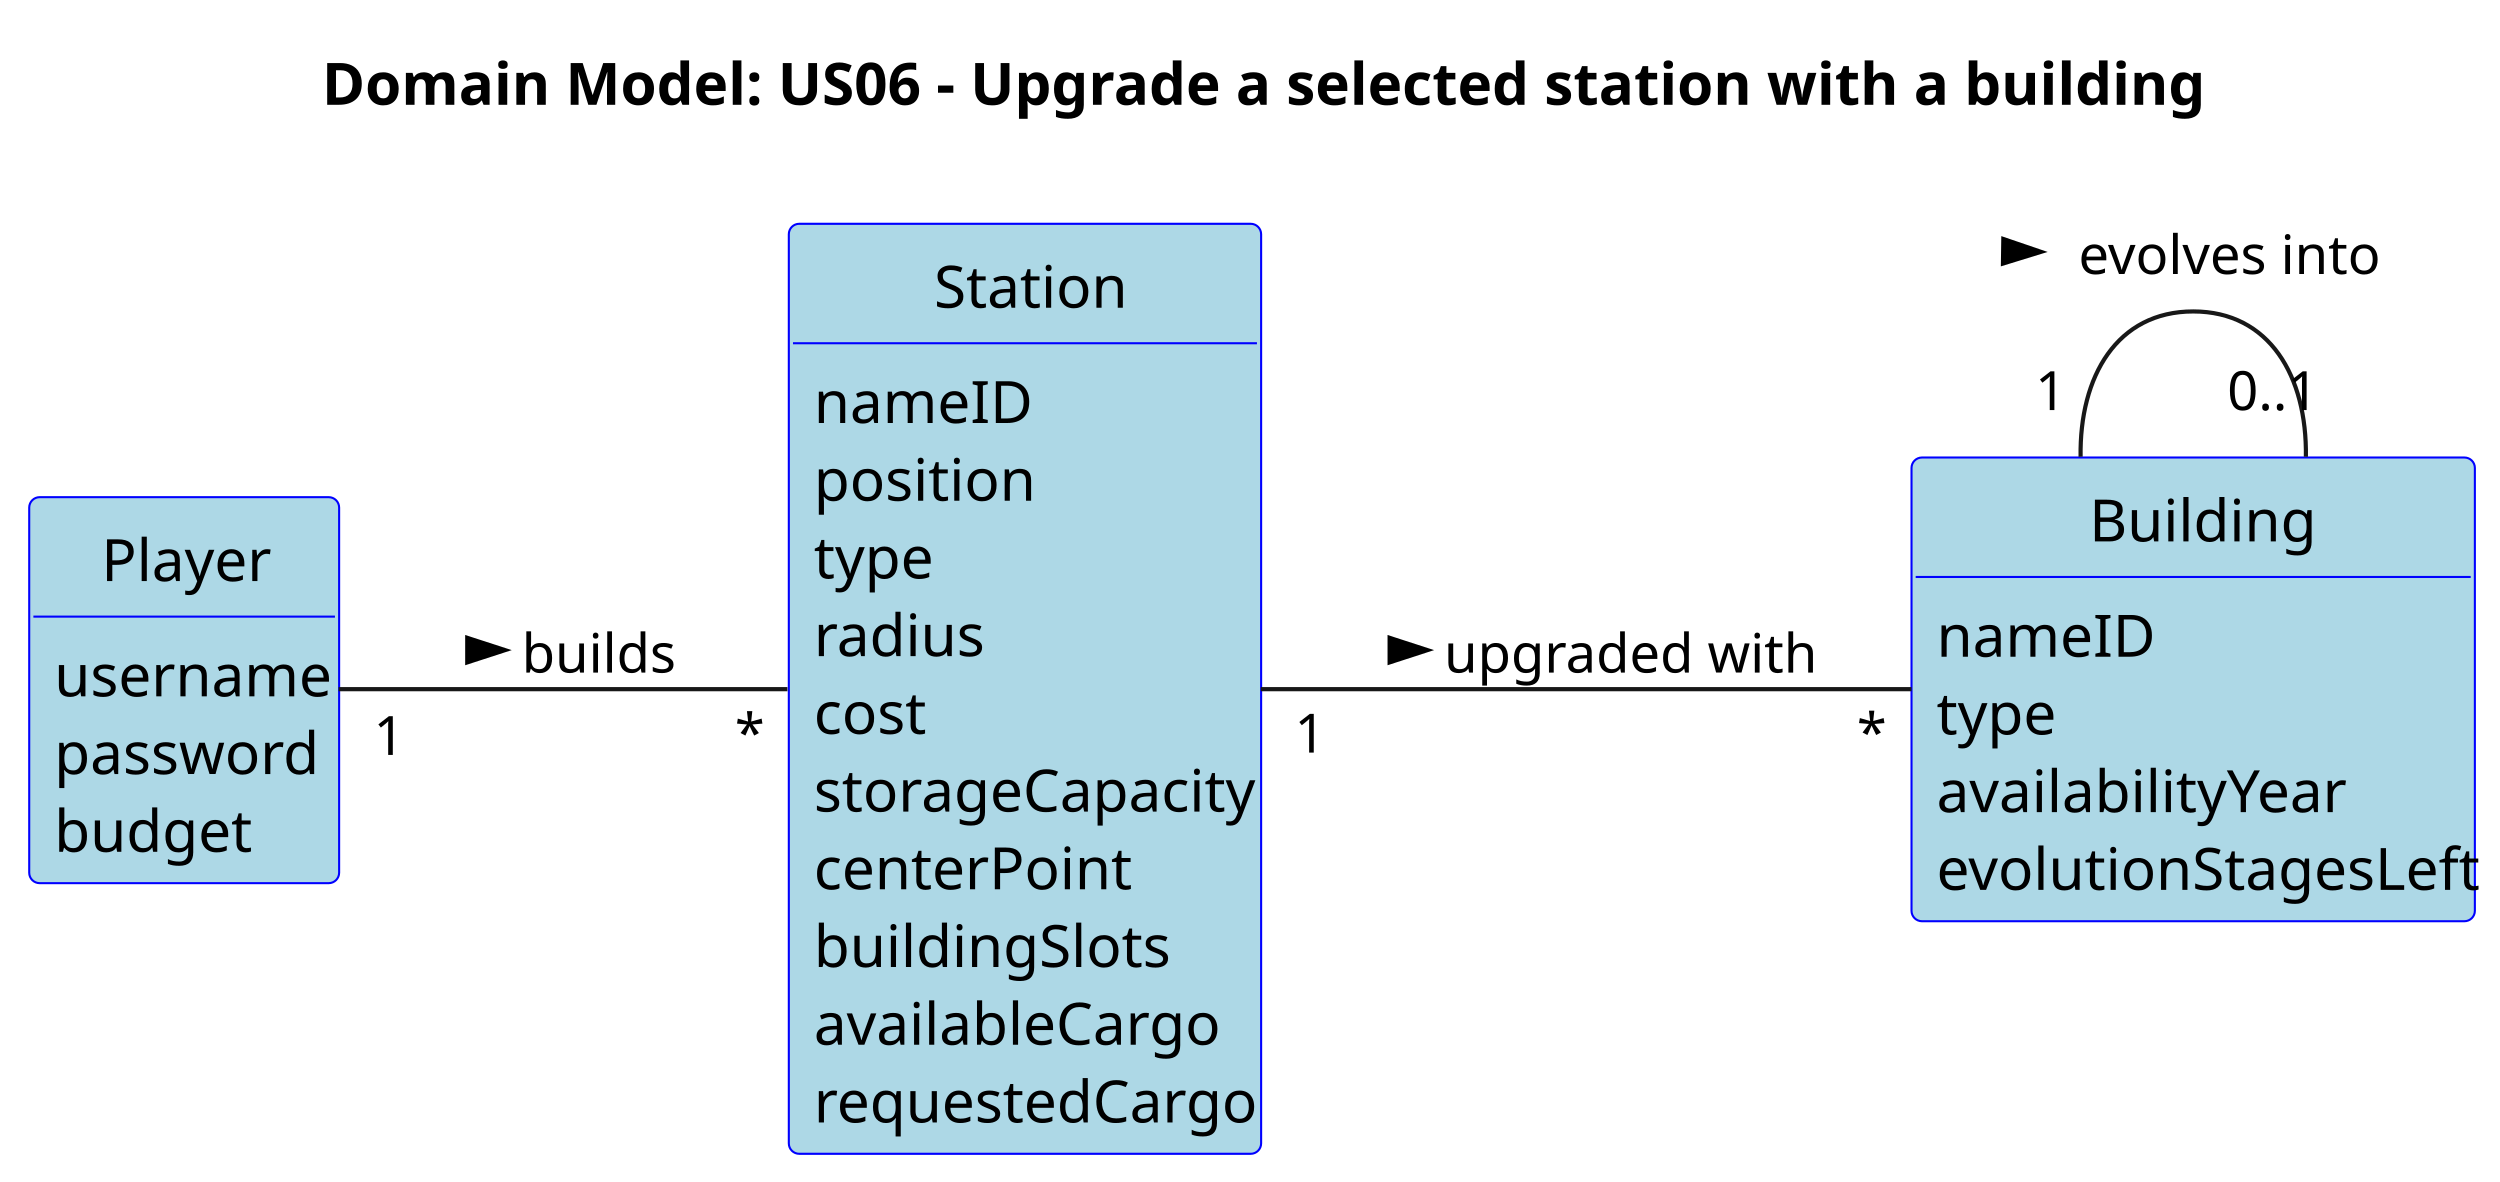
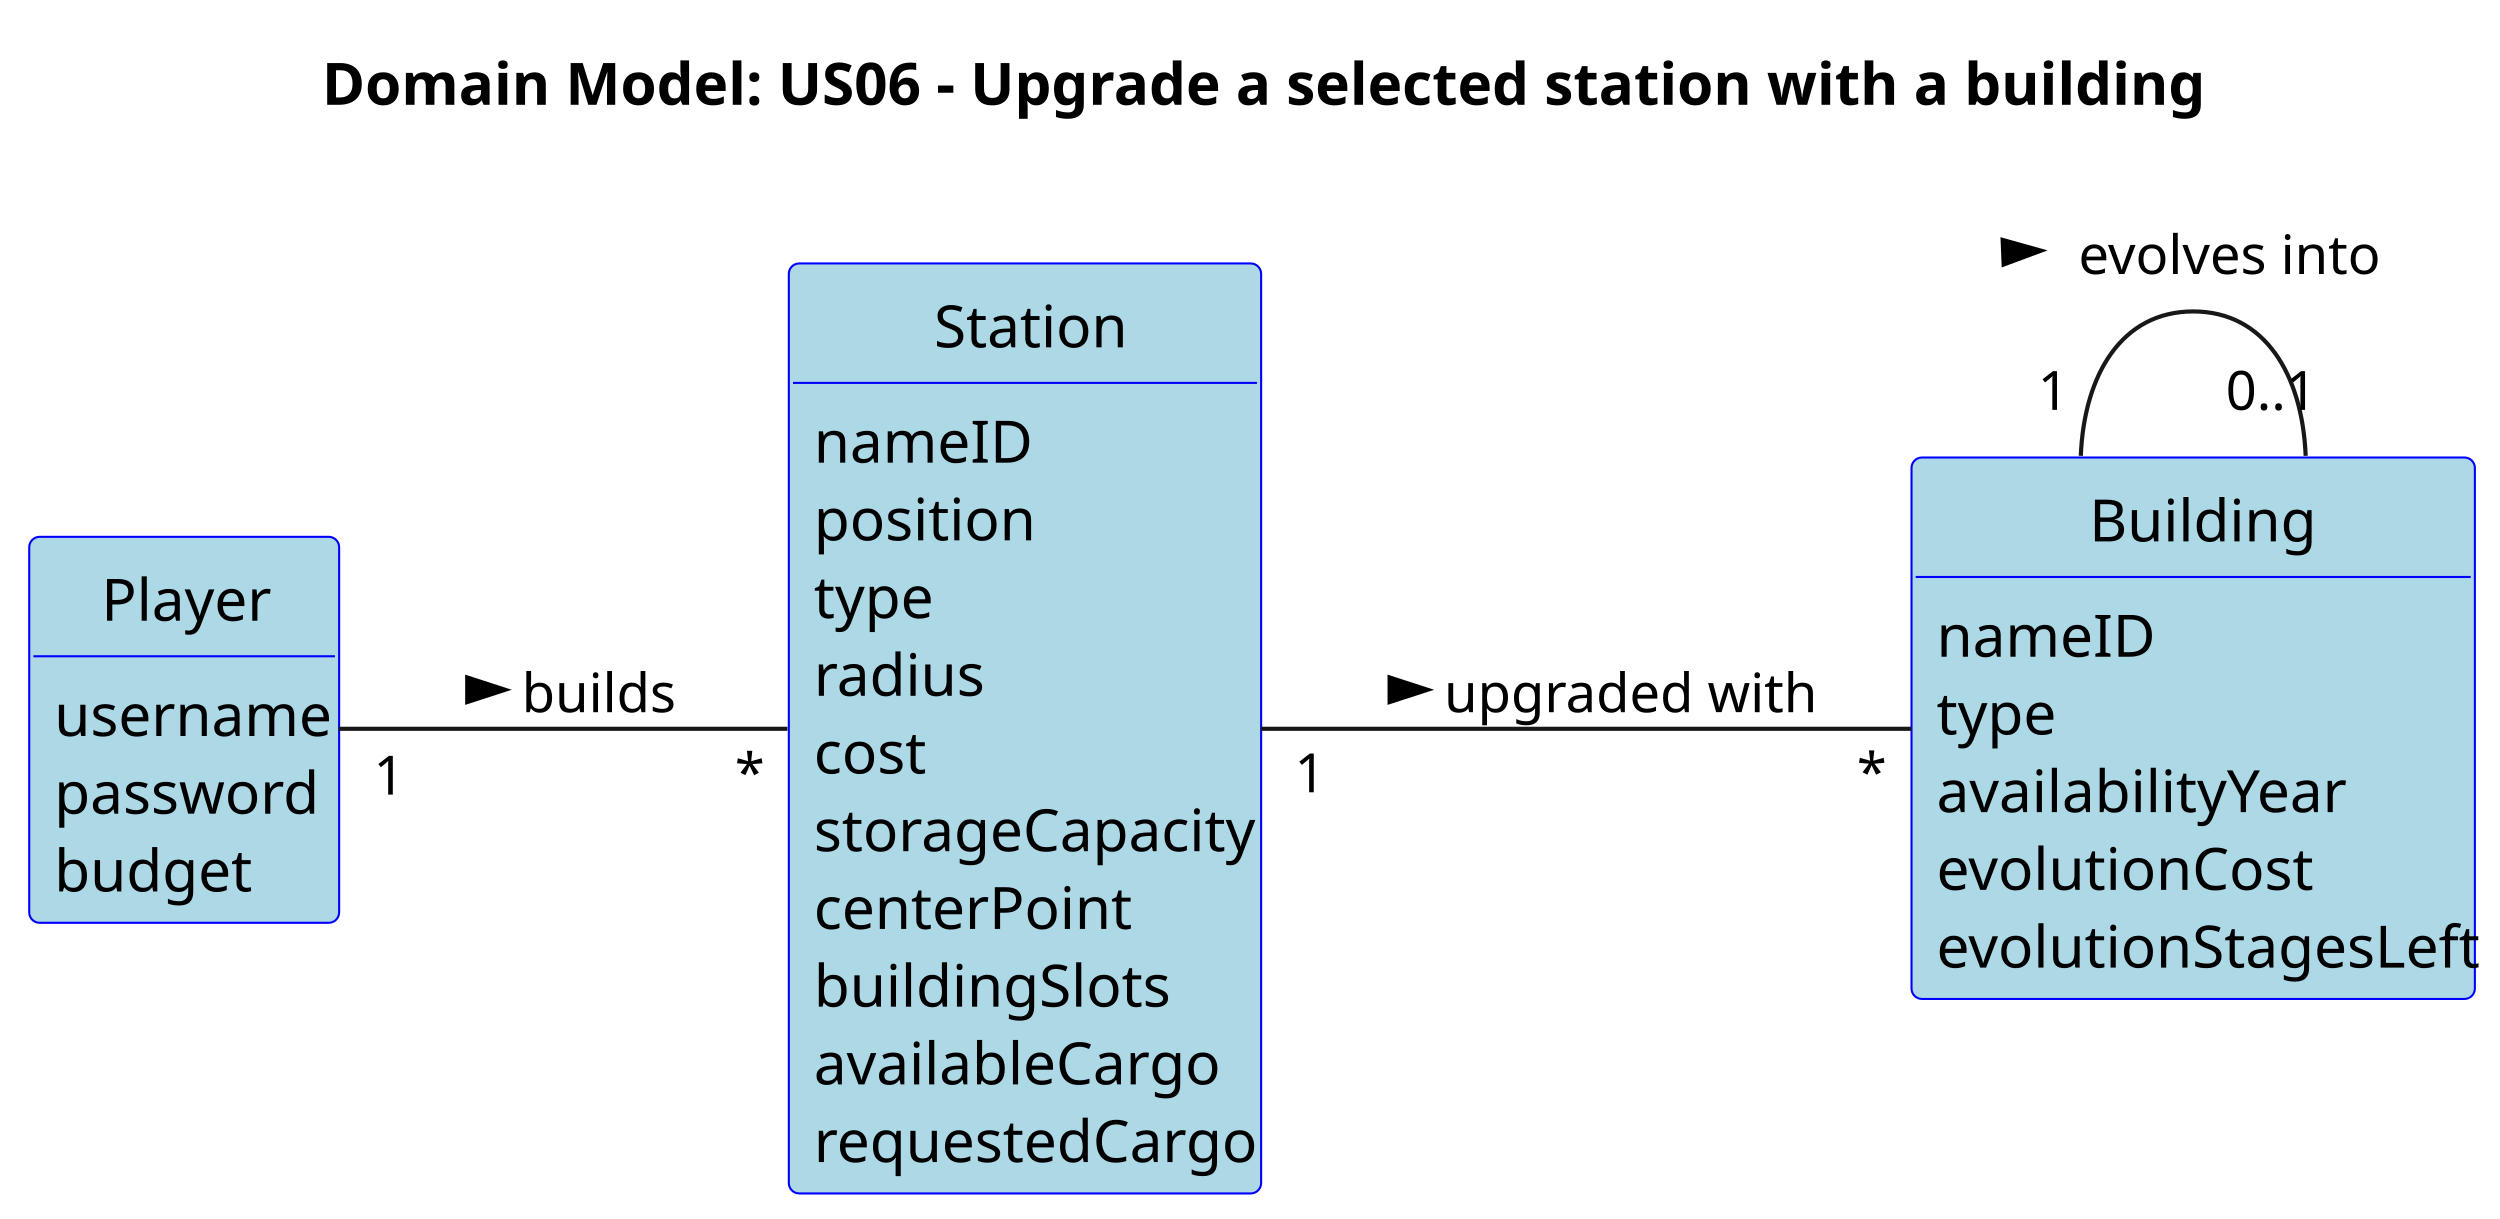
- <svg xmlns="http://www.w3.org/2000/svg" contentStyleType="text/css" height="283px" preserveAspectRatio="none" style="width:599px;height:283px;background:#FFFFFF;" version="1.1" viewBox="0 0 599 283" width="599px" zoomAndPan="magnify">
+ <svg xmlns="http://www.w3.org/2000/svg" contentStyleType="text/css" height="292px" preserveAspectRatio="none" style="width:599px;height:292px;background:#FFFFFF;" version="1.1" viewBox="0 0 599 292" width="599px" zoomAndPan="magnify">
  <defs />
  <g>
    <text fill="#000000" font-family="sans-serif" font-size="14" font-weight="bold" lengthAdjust="spacing" textLength="431.724" x="77.127" y="25.107">Domain Model: US06 - Upgrade a selected station with a building</text>
    <g id="elem_Player">
-       <rect codeLine="18" fill="#ADD8E6" height="92.484" id="Player" rx="2.5" ry="2.5" style="stroke:#0000FF;stroke-width:0.5;" width="74.255" x="7" y="119.121" />
-       <text fill="#000000" font-family="sans-serif" font-size="14" lengthAdjust="spacing" textLength="39.683" x="24.286" y="139.228">Player</text>
-       <line style="stroke:#0000FF;stroke-width:0.5;" x1="8" x2="80.255" y1="147.742" y2="147.742" />
-       <text fill="#000000" font-family="sans-serif" font-size="14" lengthAdjust="spacing" textLength="62.255" x="13" y="166.85">username</text>
-       <text fill="#000000" font-family="sans-serif" font-size="14" lengthAdjust="spacing" textLength="59.917" x="13" y="185.471">password</text>
-       <text fill="#000000" font-family="sans-serif" font-size="14" lengthAdjust="spacing" textLength="42.82" x="13" y="204.092">budget</text>
+       <rect codeLine="18" fill="#ADD8E6" height="92.484" id="Player" rx="2.5" ry="2.5" style="stroke:#0000FF;stroke-width:0.5;" width="74.255" x="7" y="128.621" />
+       <text fill="#000000" font-family="sans-serif" font-size="14" lengthAdjust="spacing" textLength="39.683" x="24.286" y="148.728">Player</text>
+       <line style="stroke:#0000FF;stroke-width:0.5;" x1="8" x2="80.255" y1="157.242" y2="157.242" />
+       <text fill="#000000" font-family="sans-serif" font-size="14" lengthAdjust="spacing" textLength="62.255" x="13" y="176.35">username</text>
+       <text fill="#000000" font-family="sans-serif" font-size="14" lengthAdjust="spacing" textLength="59.917" x="13" y="194.971">password</text>
+       <text fill="#000000" font-family="sans-serif" font-size="14" lengthAdjust="spacing" textLength="42.82" x="13" y="213.592">budget</text>
    </g>
    <g id="elem_Station">
-       <rect codeLine="24" fill="#ADD8E6" height="222.832" id="Station" rx="2.5" ry="2.5" style="stroke:#0000FF;stroke-width:0.5;" width="113.165" x="189" y="53.621" />
-       <text fill="#000000" font-family="sans-serif" font-size="14" lengthAdjust="spacing" textLength="43.586" x="223.79" y="73.728">Station</text>
-       <line style="stroke:#0000FF;stroke-width:0.5;" x1="190" x2="301.165" y1="82.242" y2="82.242" />
-       <text fill="#000000" font-family="sans-serif" font-size="14" lengthAdjust="spacing" textLength="49.02" x="195" y="101.35">nameID</text>
-       <text fill="#000000" font-family="sans-serif" font-size="14" lengthAdjust="spacing" textLength="48.255" x="195" y="119.971">position</text>
-       <text fill="#000000" font-family="sans-serif" font-size="14" lengthAdjust="spacing" textLength="26.462" x="195" y="138.592">type</text>
-       <text fill="#000000" font-family="sans-serif" font-size="14" lengthAdjust="spacing" textLength="38.131" x="195" y="157.213">radius</text>
-       <text fill="#000000" font-family="sans-serif" font-size="14" lengthAdjust="spacing" textLength="25.676" x="195" y="175.834">cost</text>
-       <text fill="#000000" font-family="sans-serif" font-size="14" lengthAdjust="spacing" textLength="101.165" x="195" y="194.455">storageCapacity</text>
-       <text fill="#000000" font-family="sans-serif" font-size="14" lengthAdjust="spacing" textLength="70.82" x="195" y="213.076">centerPoint</text>
-       <text fill="#000000" font-family="sans-serif" font-size="14" lengthAdjust="spacing" textLength="79.386" x="195" y="231.697">buildingSlots</text>
-       <text fill="#000000" font-family="sans-serif" font-size="14" lengthAdjust="spacing" textLength="93.393" x="195" y="250.318">availableCargo</text>
-       <text fill="#000000" font-family="sans-serif" font-size="14" lengthAdjust="spacing" textLength="100.399" x="195" y="268.94">requestedCargo</text>
+       <rect codeLine="24" fill="#ADD8E6" height="222.832" id="Station" rx="2.5" ry="2.5" style="stroke:#0000FF;stroke-width:0.5;" width="113.165" x="189" y="63.121" />
+       <text fill="#000000" font-family="sans-serif" font-size="14" lengthAdjust="spacing" textLength="43.586" x="223.79" y="83.228">Station</text>
+       <line style="stroke:#0000FF;stroke-width:0.5;" x1="190" x2="301.165" y1="91.742" y2="91.742" />
+       <text fill="#000000" font-family="sans-serif" font-size="14" lengthAdjust="spacing" textLength="49.02" x="195" y="110.85">nameID</text>
+       <text fill="#000000" font-family="sans-serif" font-size="14" lengthAdjust="spacing" textLength="48.255" x="195" y="129.471">position</text>
+       <text fill="#000000" font-family="sans-serif" font-size="14" lengthAdjust="spacing" textLength="26.462" x="195" y="148.092">type</text>
+       <text fill="#000000" font-family="sans-serif" font-size="14" lengthAdjust="spacing" textLength="38.131" x="195" y="166.713">radius</text>
+       <text fill="#000000" font-family="sans-serif" font-size="14" lengthAdjust="spacing" textLength="25.676" x="195" y="185.334">cost</text>
+       <text fill="#000000" font-family="sans-serif" font-size="14" lengthAdjust="spacing" textLength="101.165" x="195" y="203.955">storageCapacity</text>
+       <text fill="#000000" font-family="sans-serif" font-size="14" lengthAdjust="spacing" textLength="70.82" x="195" y="222.576">centerPoint</text>
+       <text fill="#000000" font-family="sans-serif" font-size="14" lengthAdjust="spacing" textLength="79.386" x="195" y="241.197">buildingSlots</text>
+       <text fill="#000000" font-family="sans-serif" font-size="14" lengthAdjust="spacing" textLength="93.393" x="195" y="259.818">availableCargo</text>
+       <text fill="#000000" font-family="sans-serif" font-size="14" lengthAdjust="spacing" textLength="100.399" x="195" y="278.44">requestedCargo</text>
    </g>
    <g id="elem_Building">
-       <rect codeLine="37" fill="#ADD8E6" height="111.106" id="Building" rx="2.5" ry="2.5" style="stroke:#0000FF;stroke-width:0.5;" width="134.978" x="458" y="109.621" />
+       <rect codeLine="37" fill="#ADD8E6" height="129.727" id="Building" rx="2.5" ry="2.5" style="stroke:#0000FF;stroke-width:0.5;" width="134.978" x="458" y="109.621" />
      <text fill="#000000" font-family="sans-serif" font-size="14" lengthAdjust="spacing" textLength="49.813" x="500.582" y="129.728">Building</text>
      <line style="stroke:#0000FF;stroke-width:0.5;" x1="459" x2="591.979" y1="138.242" y2="138.242" />
      <text fill="#000000" font-family="sans-serif" font-size="14" lengthAdjust="spacing" textLength="49.02" x="464" y="157.35">nameID</text>
      <text fill="#000000" font-family="sans-serif" font-size="14" lengthAdjust="spacing" textLength="26.462" x="464" y="175.971">type</text>
      <text fill="#000000" font-family="sans-serif" font-size="14" lengthAdjust="spacing" textLength="94.158" x="464" y="194.592">availabilityYear</text>
-       <text fill="#000000" font-family="sans-serif" font-size="14" lengthAdjust="spacing" textLength="122.978" x="464" y="213.213">evolutionStagesLeft</text>
+       <text fill="#000000" font-family="sans-serif" font-size="14" lengthAdjust="spacing" textLength="84.827" x="464" y="213.213">evolutionCost</text>
+       <text fill="#000000" font-family="sans-serif" font-size="14" lengthAdjust="spacing" textLength="122.978" x="464" y="231.834">evolutionStagesLeft</text>
    </g>
    <g id="link_Player_Station">
-       <path codeLine="44" d="M81.13,165.121 C111.11,165.121 154.25,165.121 188.67,165.121 " fill="none" id="Player-Station" style="stroke:#181818;stroke-width:1.0;" />
-       <polygon fill="#000000" points="121,155.767,111.955,152.828,111.955,158.706,121,155.767" style="stroke:#000000;stroke-width:1.0;" />
-       <text fill="#000000" font-family="sans-serif" font-size="13" lengthAdjust="spacing" textLength="33.966" x="125" y="161.149">builds</text>
-       <text fill="#000000" font-family="sans-serif" font-size="13" lengthAdjust="spacing" textLength="7.23" x="89.507" y="180.883">1</text>
-       <text fill="#000000" font-family="sans-serif" font-size="13" lengthAdjust="spacing" textLength="5.059" x="176.062" y="180.268">*</text>
+       <path codeLine="45" d="M81.13,174.621 C111.11,174.621 154.25,174.621 188.67,174.621 " fill="none" id="Player-Station" style="stroke:#181818;stroke-width:1.0;" />
+       <polygon fill="#000000" points="121,165.267,111.955,162.328,111.955,168.206,121,165.267" style="stroke:#000000;stroke-width:1.0;" />
+       <text fill="#000000" font-family="sans-serif" font-size="13" lengthAdjust="spacing" textLength="33.966" x="125" y="170.649">builds</text>
+       <text fill="#000000" font-family="sans-serif" font-size="13" lengthAdjust="spacing" textLength="7.23" x="89.507" y="190.383">1</text>
+       <text fill="#000000" font-family="sans-serif" font-size="13" lengthAdjust="spacing" textLength="5.059" x="176.062" y="189.768">*</text>
    </g>
    <g id="link_Station_Building">
-       <path codeLine="45" d="M302.09,165.121 C347.01,165.121 410.38,165.121 457.99,165.121 " fill="none" id="Station-Building" style="stroke:#181818;stroke-width:1.0;" />
-       <polygon fill="#000000" points="342,155.767,332.955,152.828,332.955,158.706,342,155.767" style="stroke:#000000;stroke-width:1.0;" />
-       <text fill="#000000" font-family="sans-serif" font-size="13" lengthAdjust="spacing" textLength="81.669" x="346" y="161.149">upgraded with</text>
-       <text fill="#000000" font-family="sans-serif" font-size="13" lengthAdjust="spacing" textLength="7.23" x="310.169" y="180.322">1</text>
-       <text fill="#000000" font-family="sans-serif" font-size="13" lengthAdjust="spacing" textLength="5.059" x="444.9" y="180.143">*</text>
+       <path codeLine="46" d="M302.09,174.621 C347.01,174.621 410.38,174.621 457.99,174.621 " fill="none" id="Station-Building" style="stroke:#181818;stroke-width:1.0;" />
+       <polygon fill="#000000" points="342,165.267,332.955,162.328,332.955,168.206,342,165.267" style="stroke:#000000;stroke-width:1.0;" />
+       <text fill="#000000" font-family="sans-serif" font-size="13" lengthAdjust="spacing" textLength="81.669" x="346" y="170.649">upgraded with</text>
+       <text fill="#000000" font-family="sans-serif" font-size="13" lengthAdjust="spacing" textLength="7.23" x="310.169" y="189.822">1</text>
+       <text fill="#000000" font-family="sans-serif" font-size="13" lengthAdjust="spacing" textLength="5.059" x="444.9" y="189.665">*</text>
    </g>
    <g id="link_Building_Building">
-       <path codeLine="46" d="M498.51,109.441 C498.22,90.181 507.22,74.621 525.5,74.621 C543.78,74.621 552.78,90.181 552.49,109.441 " fill="none" id="Building-Building" style="stroke:#181818;stroke-width:1.0;" />
-       <polygon fill="#000000" points="488.999,60.342,480,57.267,479.911,63.144,488.999,60.342" style="stroke:#000000;stroke-width:1.0;" />
+       <path codeLine="47" d="M498.56,109.221 C499.36,89.761 508.34,74.621 525.5,74.621 C542.66,74.621 551.64,89.761 552.44,109.221 " fill="none" id="Building-Building" style="stroke:#181818;stroke-width:1.0;" />
+       <polygon fill="#000000" points="488.996,60.061,479.838,57.496,480.079,63.369,488.996,60.061" style="stroke:#000000;stroke-width:1.0;" />
      <text fill="#000000" font-family="sans-serif" font-size="13" lengthAdjust="spacing" textLength="68.65" x="498" y="65.649">evolves into</text>
-       <text fill="#000000" font-family="sans-serif" font-size="13" lengthAdjust="spacing" textLength="7.23" x="487.62" y="98.258">1</text>
-       <text fill="#000000" font-family="sans-serif" font-size="13" lengthAdjust="spacing" textLength="21.684" x="533.648" y="98.258">0..1</text>
+       <text fill="#000000" font-family="sans-serif" font-size="13" lengthAdjust="spacing" textLength="7.23" x="488.244" y="98.198">1</text>
+       <text fill="#000000" font-family="sans-serif" font-size="13" lengthAdjust="spacing" textLength="21.684" x="533.277" y="98.198">0..1</text>
    </g>
  </g>
</svg>
